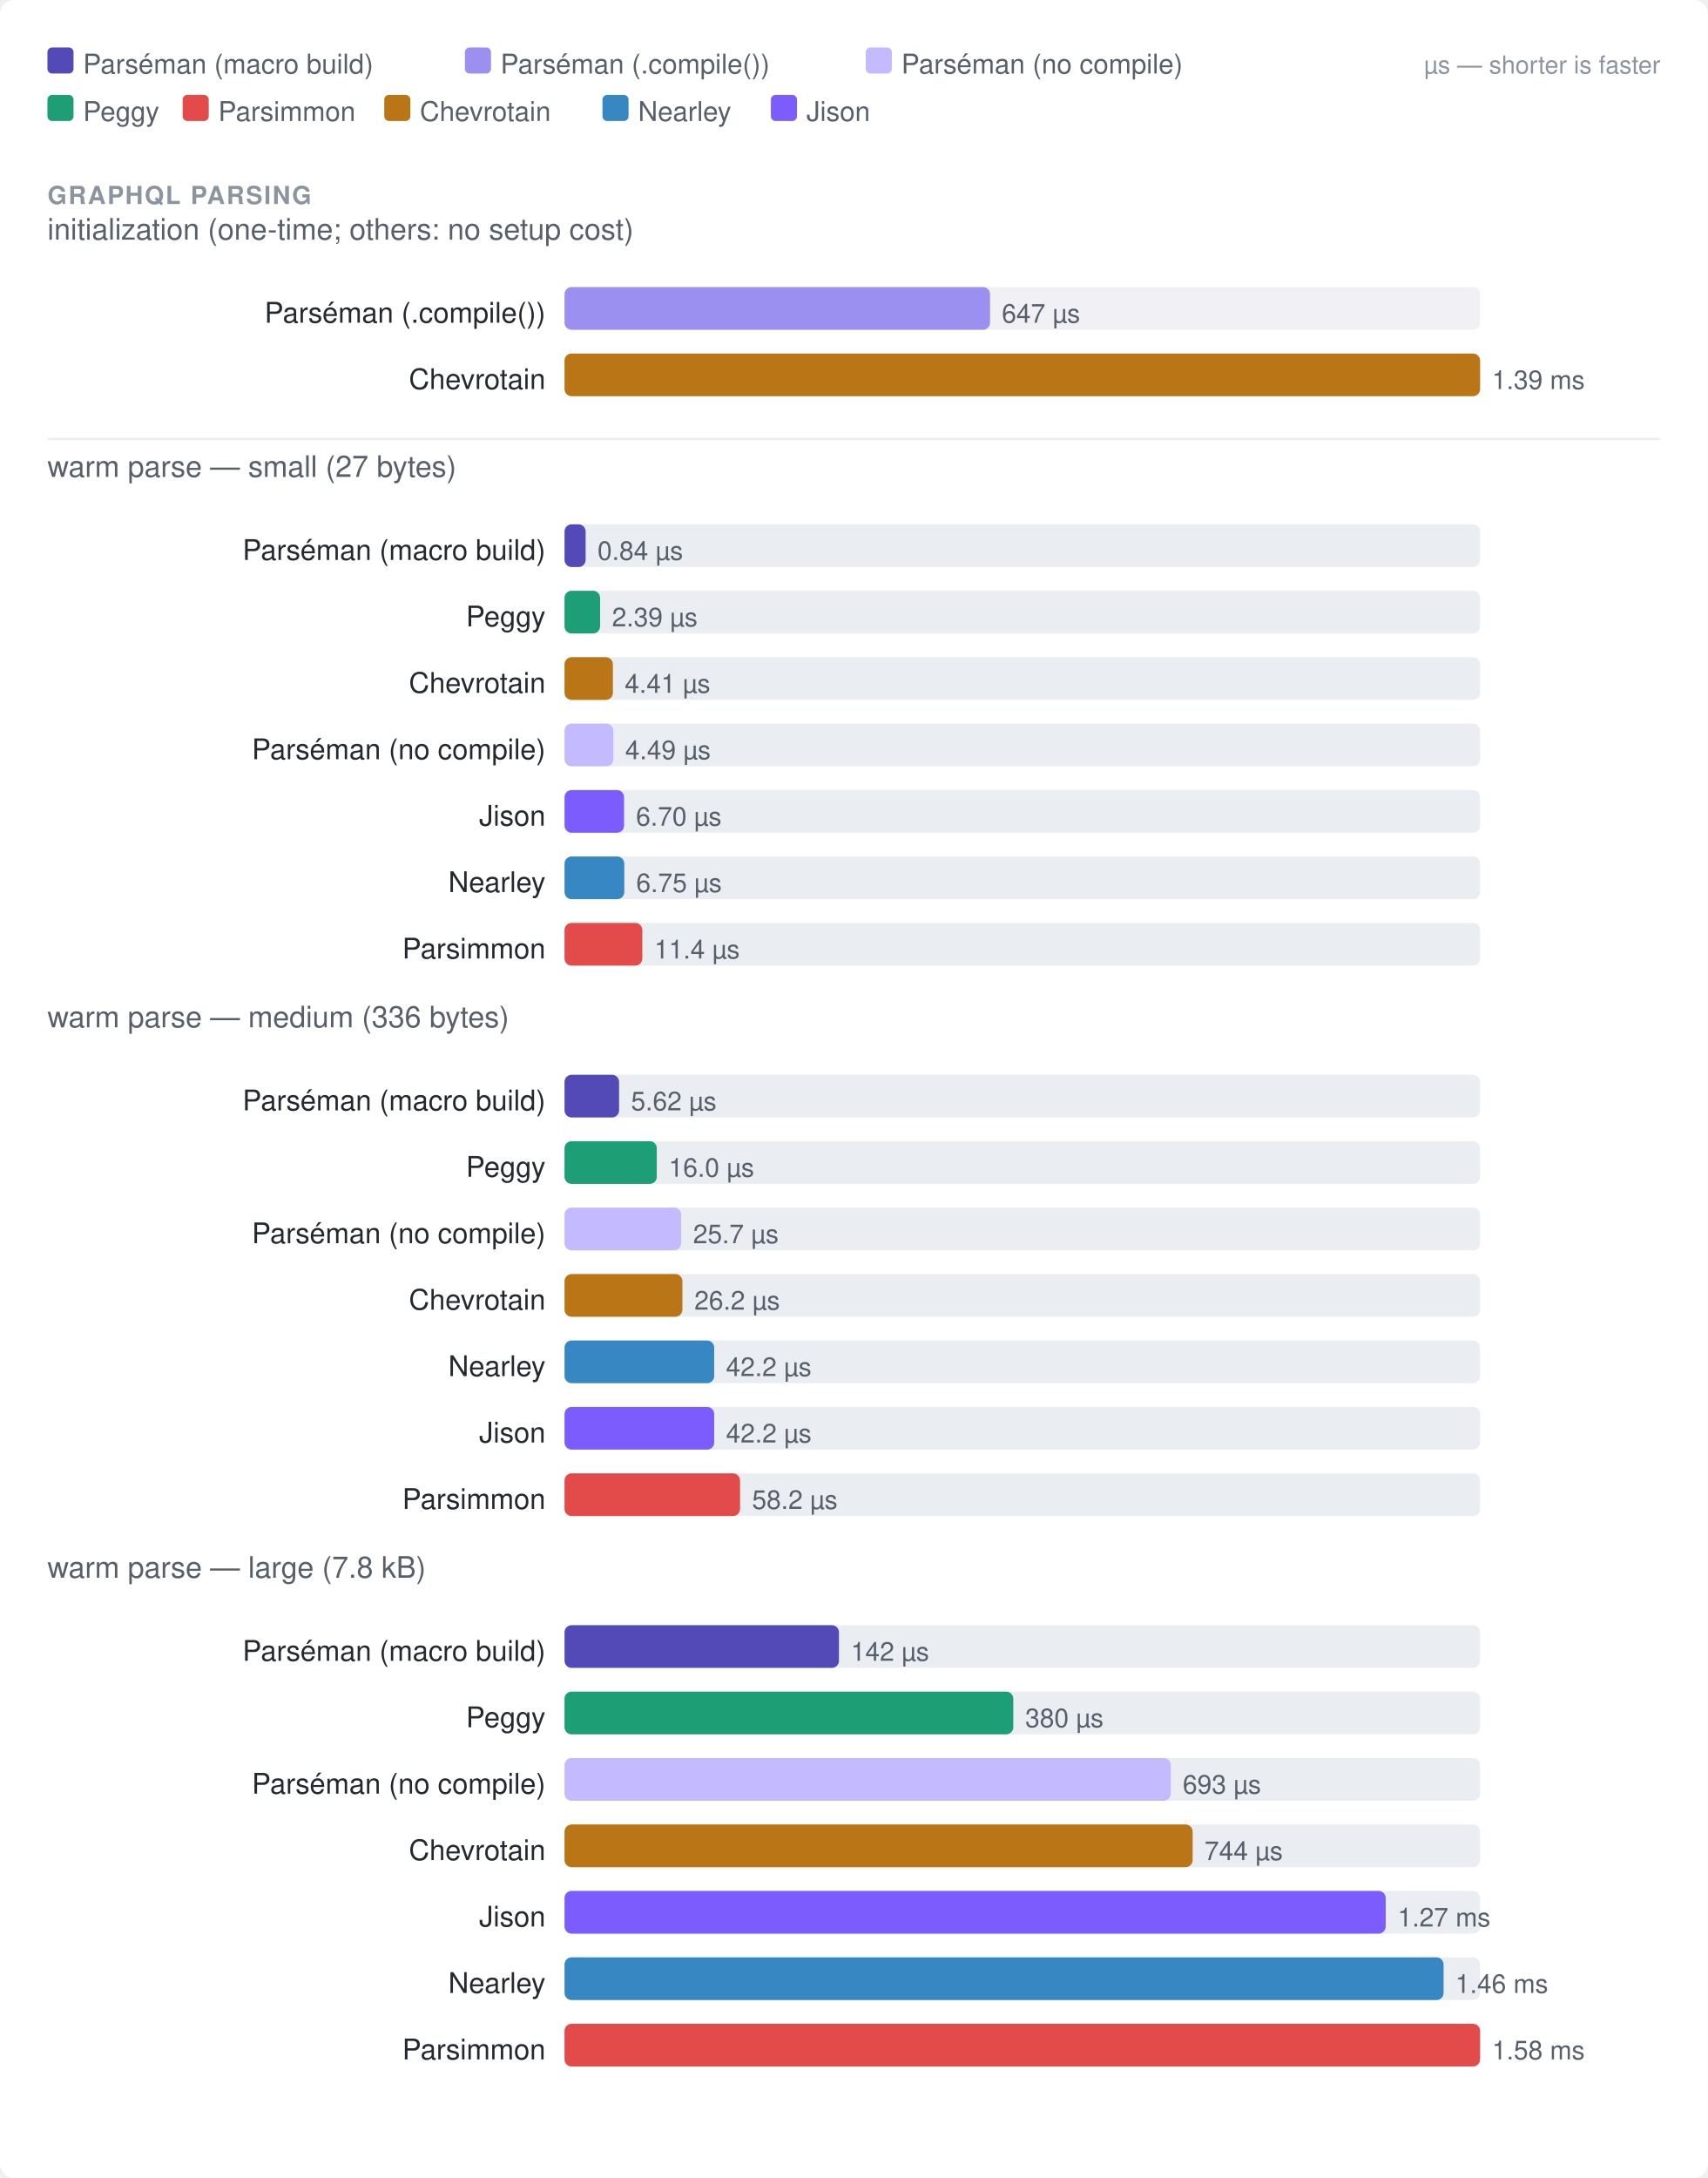
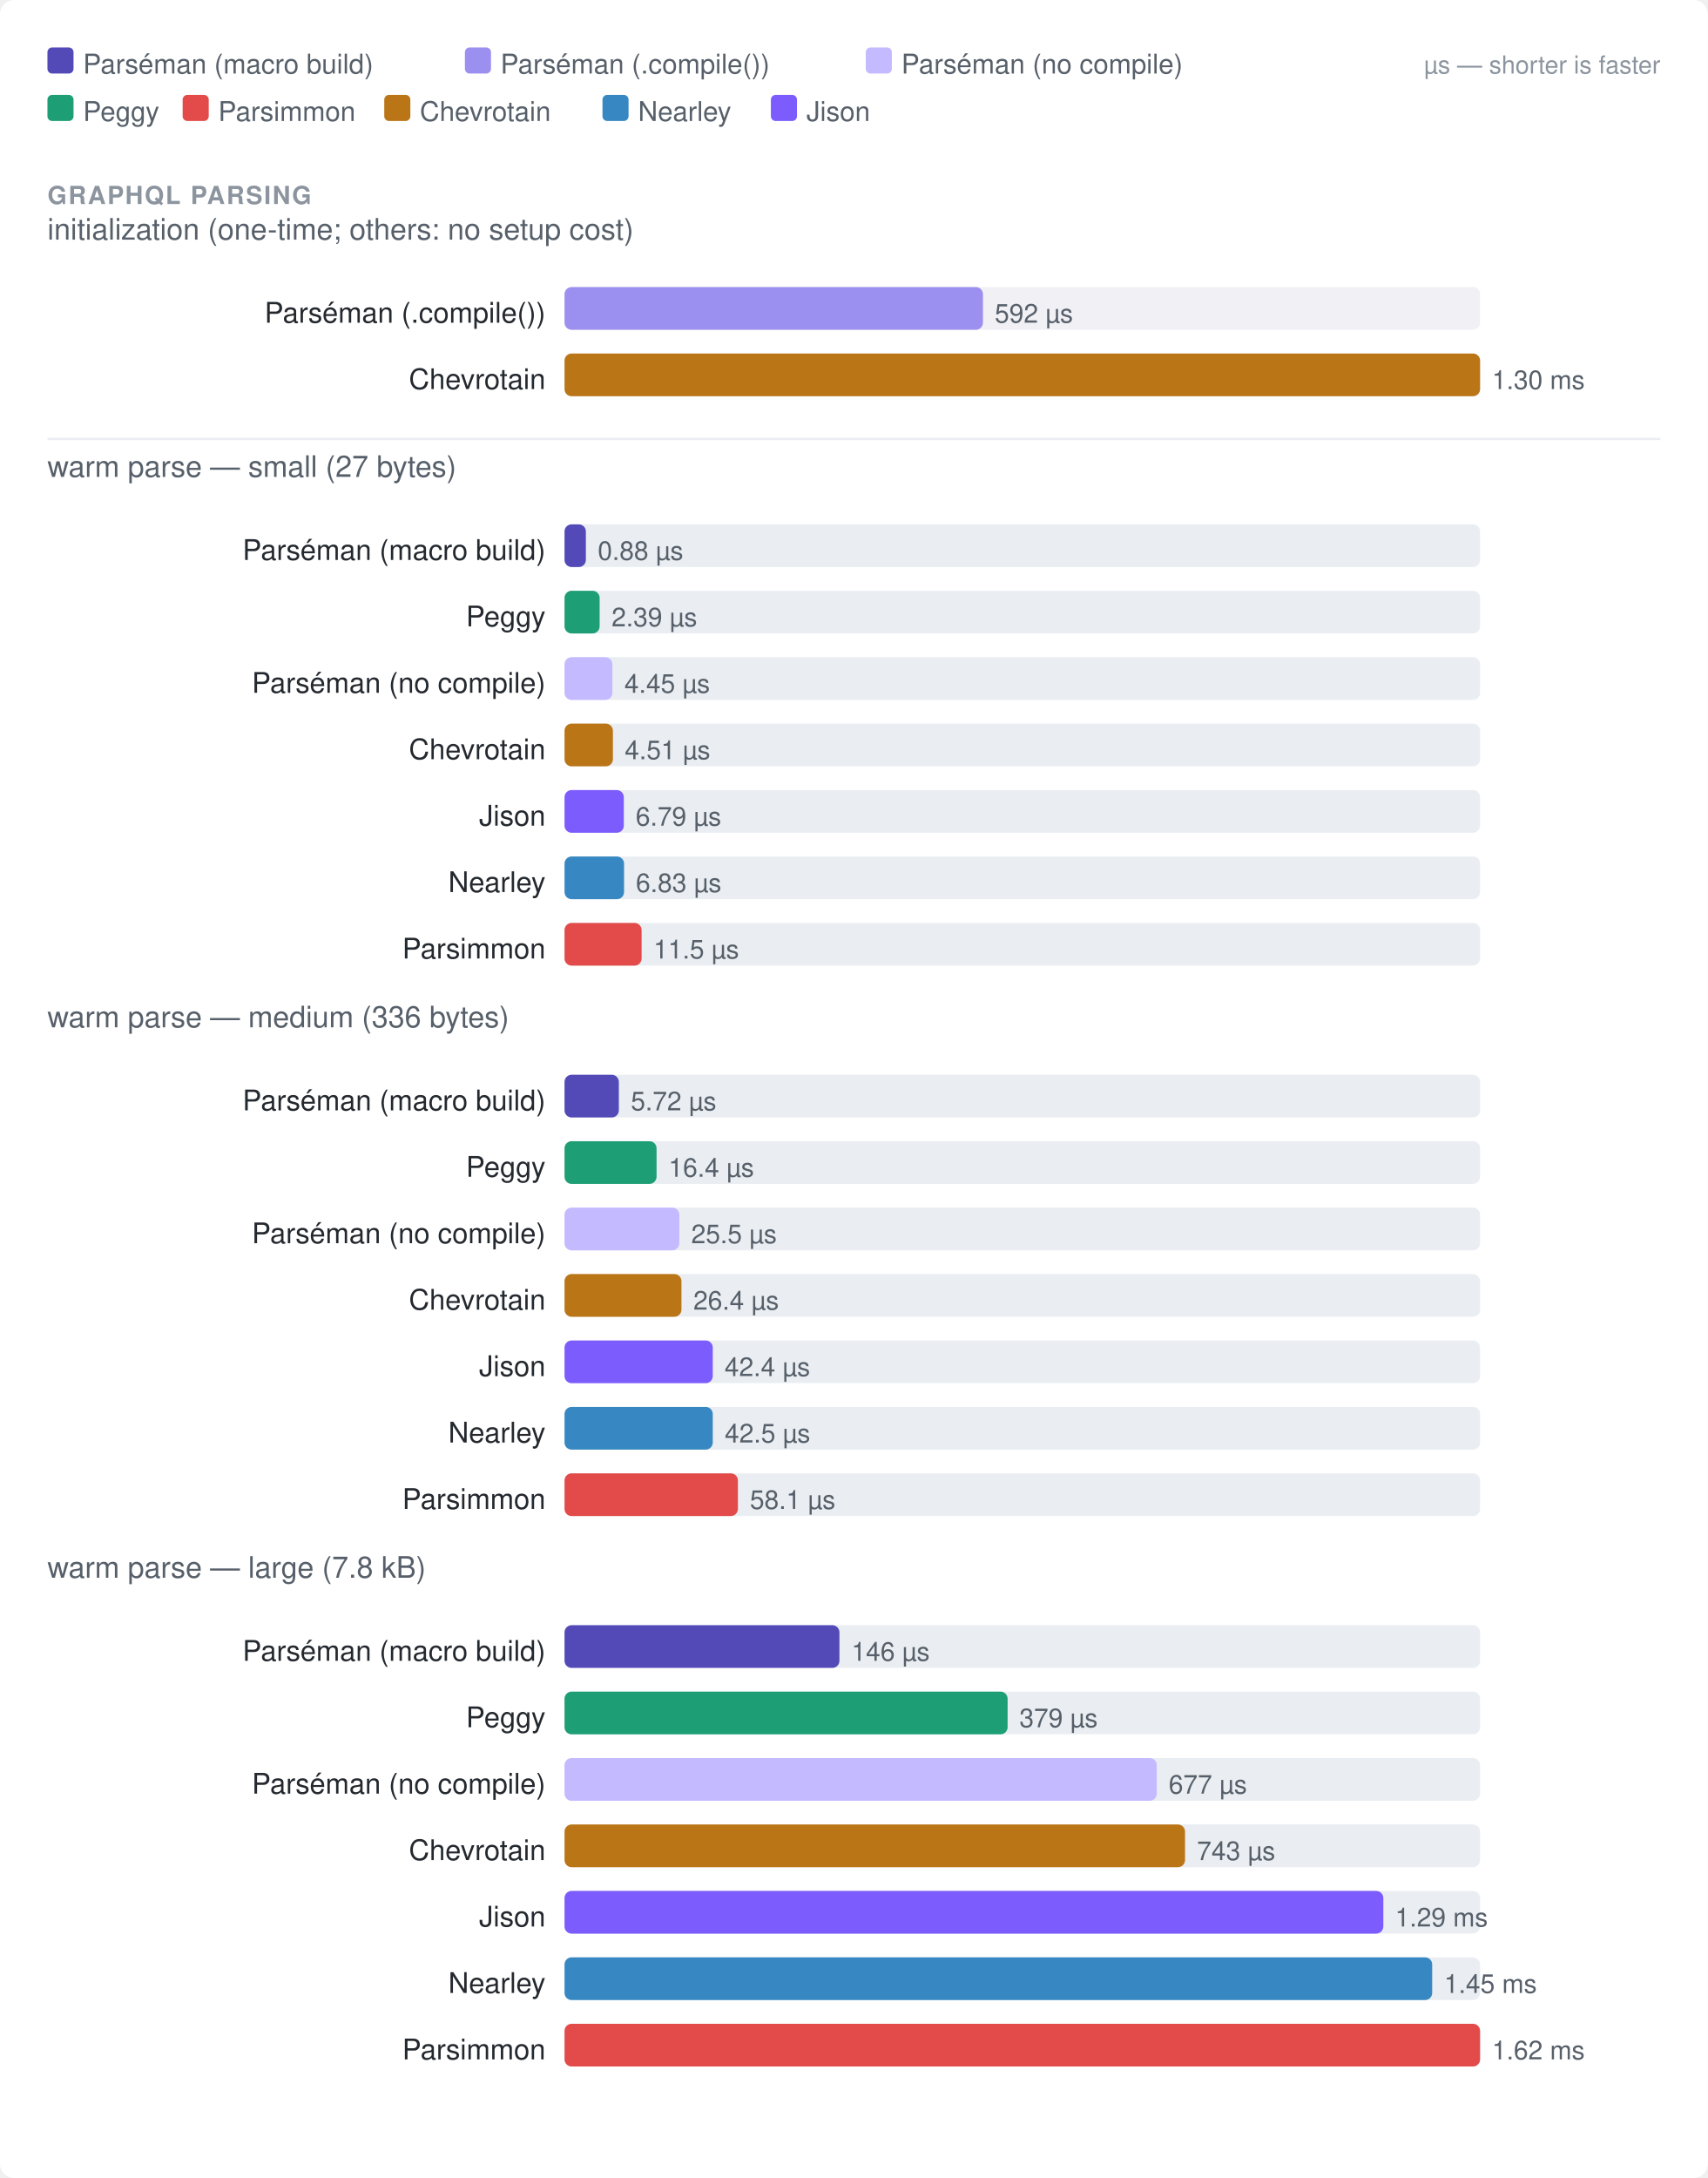
<svg xmlns="http://www.w3.org/2000/svg" viewBox="0 0 720 918" width="720" height="918">
  <rect width="720" height="918" fill="white" rx="6" />
  <rect x="20" y="20" width="11" height="11" rx="2" fill="#534AB7" />
  <text x="35" y="31" font-size="11.5" fill="#57606a" font-family="-apple-system,BlinkMacSystemFont,'Segoe UI',Helvetica,Arial,sans-serif">Parséman (macro build)</text>
  <rect x="196" y="20" width="11" height="11" rx="2" fill="#9B8FEF" />
  <text x="211" y="31" font-size="11.5" fill="#57606a" font-family="-apple-system,BlinkMacSystemFont,'Segoe UI',Helvetica,Arial,sans-serif">Parséman (.compile())</text>
  <rect x="365" y="20" width="11" height="11" rx="2" fill="#C4BAFF" />
  <text x="380" y="31" font-size="11.5" fill="#57606a" font-family="-apple-system,BlinkMacSystemFont,'Segoe UI',Helvetica,Arial,sans-serif">Parséman (no compile)</text>
  <rect x="20" y="40" width="11" height="11" rx="2" fill="#1D9E75" />
  <text x="35" y="51" font-size="11.5" fill="#57606a" font-family="-apple-system,BlinkMacSystemFont,'Segoe UI',Helvetica,Arial,sans-serif">Peggy</text>
  <rect x="77" y="40" width="11" height="11" rx="2" fill="#E24B4A" />
  <text x="92" y="51" font-size="11.5" fill="#57606a" font-family="-apple-system,BlinkMacSystemFont,'Segoe UI',Helvetica,Arial,sans-serif">Parsimmon</text>
  <rect x="162" y="40" width="11" height="11" rx="2" fill="#BA7517" />
  <text x="177" y="51" font-size="11.5" fill="#57606a" font-family="-apple-system,BlinkMacSystemFont,'Segoe UI',Helvetica,Arial,sans-serif">Chevrotain</text>
  <rect x="254" y="40" width="11" height="11" rx="2" fill="#3788C2" />
  <text x="269" y="51" font-size="11.5" fill="#57606a" font-family="-apple-system,BlinkMacSystemFont,'Segoe UI',Helvetica,Arial,sans-serif">Nearley</text>
  <rect x="325" y="40" width="11" height="11" rx="2" fill="#7C5CFC" />
  <text x="340" y="51" font-size="11.5" fill="#57606a" font-family="-apple-system,BlinkMacSystemFont,'Segoe UI',Helvetica,Arial,sans-serif">Jison</text>
  <text x="700" y="31" font-size="10.5" fill="#8c959f" text-anchor="end" font-family="-apple-system,BlinkMacSystemFont,'Segoe UI',Helvetica,Arial,sans-serif">µs — shorter is faster</text>
  <text x="20" y="86" font-size="10.5" font-weight="600" fill="#8c959f" letter-spacing="0.06em" font-family="-apple-system,BlinkMacSystemFont,'Segoe UI',Helvetica,Arial,sans-serif">GRAPHQL PARSING</text>
  <text x="20" y="101" font-size="12.5" fill="#57606a" font-family="-apple-system,BlinkMacSystemFont,'Segoe UI',Helvetica,Arial,sans-serif">initialization (one-time; others: no setup cost)</text>
  <text x="230" y="136" text-anchor="end" font-size="12" fill="#24292f" font-family="-apple-system,BlinkMacSystemFont,'Segoe UI',Helvetica,Arial,sans-serif">Parséman (.compile())</text>
  <rect x="238" y="121" width="386" height="18" rx="3" fill="#f0f0f5" />
-   <rect x="238" y="121" width="179.4" height="18" rx="3" fill="#9B8FEF" />
-   <text x="422.359" y="136" font-size="11" fill="#57606a" font-family="-apple-system,BlinkMacSystemFont,'Segoe UI',Helvetica,Arial,sans-serif">647 µs</text>
+   <rect x="238" y="121" width="176.4" height="18" rx="3" fill="#9B8FEF" />
+   <text x="419.364" y="136" font-size="11" fill="#57606a" font-family="-apple-system,BlinkMacSystemFont,'Segoe UI',Helvetica,Arial,sans-serif">592 µs</text>
  <text x="230" y="164" text-anchor="end" font-size="12" fill="#24292f" font-family="-apple-system,BlinkMacSystemFont,'Segoe UI',Helvetica,Arial,sans-serif">Chevrotain</text>
  <rect x="238" y="149" width="386" height="18" rx="3" fill="#f0f0f5" />
  <rect x="238" y="149" width="386.0" height="18" rx="3" fill="#BA7517" />
-   <text x="629" y="164" font-size="11" fill="#57606a" font-family="-apple-system,BlinkMacSystemFont,'Segoe UI',Helvetica,Arial,sans-serif">1.39 ms</text>
+   <text x="629" y="164" font-size="11" fill="#57606a" font-family="-apple-system,BlinkMacSystemFont,'Segoe UI',Helvetica,Arial,sans-serif">1.30 ms</text>
  <line x1="20" y1="185" x2="700" y2="185" stroke="#eaeef2" stroke-width="1" />
  <text x="20" y="201" font-size="12.5" fill="#57606a" font-family="-apple-system,BlinkMacSystemFont,'Segoe UI',Helvetica,Arial,sans-serif">warm parse — small  (27 bytes)</text>
  <text x="230" y="236" text-anchor="end" font-size="12" fill="#24292f" font-family="-apple-system,BlinkMacSystemFont,'Segoe UI',Helvetica,Arial,sans-serif">Parséman (macro build)</text>
  <rect x="238" y="221" width="386" height="18" rx="3" fill="#eaeef2" />
-   <rect x="238" y="221" width="8.9" height="18" rx="3" fill="#534AB7" />
-   <text x="251.898" y="236" font-size="11" fill="#57606a" font-family="-apple-system,BlinkMacSystemFont,'Segoe UI',Helvetica,Arial,sans-serif">0.84 µs</text>
+   <rect x="238" y="221" width="9.0" height="18" rx="3" fill="#534AB7" />
+   <text x="252.001" y="236" font-size="11" fill="#57606a" font-family="-apple-system,BlinkMacSystemFont,'Segoe UI',Helvetica,Arial,sans-serif">0.88 µs</text>
  <text x="230" y="264" text-anchor="end" font-size="12" fill="#24292f" font-family="-apple-system,BlinkMacSystemFont,'Segoe UI',Helvetica,Arial,sans-serif">Peggy</text>
  <rect x="238" y="249" width="386" height="18" rx="3" fill="#eaeef2" />
-   <rect x="238" y="249" width="15.0" height="18" rx="3" fill="#1D9E75" />
-   <text x="258.009" y="264" font-size="11" fill="#57606a" font-family="-apple-system,BlinkMacSystemFont,'Segoe UI',Helvetica,Arial,sans-serif">2.39 µs</text>
-   <text x="230" y="292" text-anchor="end" font-size="12" fill="#24292f" font-family="-apple-system,BlinkMacSystemFont,'Segoe UI',Helvetica,Arial,sans-serif">Chevrotain</text>
+   <rect x="238" y="249" width="14.8" height="18" rx="3" fill="#1D9E75" />
+   <text x="257.834" y="264" font-size="11" fill="#57606a" font-family="-apple-system,BlinkMacSystemFont,'Segoe UI',Helvetica,Arial,sans-serif">2.39 µs</text>
+   <text x="230" y="292" text-anchor="end" font-size="12" fill="#24292f" font-family="-apple-system,BlinkMacSystemFont,'Segoe UI',Helvetica,Arial,sans-serif">Parséman (no compile)</text>
  <rect x="238" y="277" width="386" height="18" rx="3" fill="#eaeef2" />
-   <rect x="238" y="277" width="20.4" height="18" rx="3" fill="#BA7517" />
-   <text x="263.388" y="292" font-size="11" fill="#57606a" font-family="-apple-system,BlinkMacSystemFont,'Segoe UI',Helvetica,Arial,sans-serif">4.41 µs</text>
-   <text x="230" y="320" text-anchor="end" font-size="12" fill="#24292f" font-family="-apple-system,BlinkMacSystemFont,'Segoe UI',Helvetica,Arial,sans-serif">Parséman (no compile)</text>
+   <rect x="238" y="277" width="20.2" height="18" rx="3" fill="#C4BAFF" />
+   <text x="263.242" y="292" font-size="11" fill="#57606a" font-family="-apple-system,BlinkMacSystemFont,'Segoe UI',Helvetica,Arial,sans-serif">4.45 µs</text>
+   <text x="230" y="320" text-anchor="end" font-size="12" fill="#24292f" font-family="-apple-system,BlinkMacSystemFont,'Segoe UI',Helvetica,Arial,sans-serif">Chevrotain</text>
  <rect x="238" y="305" width="386" height="18" rx="3" fill="#eaeef2" />
-   <rect x="238" y="305" width="20.6" height="18" rx="3" fill="#C4BAFF" />
-   <text x="263.572" y="320" font-size="11" fill="#57606a" font-family="-apple-system,BlinkMacSystemFont,'Segoe UI',Helvetica,Arial,sans-serif">4.49 µs</text>
+   <rect x="238" y="305" width="20.4" height="18" rx="3" fill="#BA7517" />
+   <text x="263.378" y="320" font-size="11" fill="#57606a" font-family="-apple-system,BlinkMacSystemFont,'Segoe UI',Helvetica,Arial,sans-serif">4.51 µs</text>
  <text x="230" y="348" text-anchor="end" font-size="12" fill="#24292f" font-family="-apple-system,BlinkMacSystemFont,'Segoe UI',Helvetica,Arial,sans-serif">Jison</text>
  <rect x="238" y="333" width="386" height="18" rx="3" fill="#eaeef2" />
-   <rect x="238" y="333" width="25.1" height="18" rx="3" fill="#7C5CFC" />
-   <text x="268.13" y="348" font-size="11" fill="#57606a" font-family="-apple-system,BlinkMacSystemFont,'Segoe UI',Helvetica,Arial,sans-serif">6.70 µs</text>
+   <rect x="238" y="333" width="25.0" height="18" rx="3" fill="#7C5CFC" />
+   <text x="268.003" y="348" font-size="11" fill="#57606a" font-family="-apple-system,BlinkMacSystemFont,'Segoe UI',Helvetica,Arial,sans-serif">6.79 µs</text>
  <text x="230" y="376" text-anchor="end" font-size="12" fill="#24292f" font-family="-apple-system,BlinkMacSystemFont,'Segoe UI',Helvetica,Arial,sans-serif">Nearley</text>
  <rect x="238" y="361" width="386" height="18" rx="3" fill="#eaeef2" />
-   <rect x="238" y="361" width="25.2" height="18" rx="3" fill="#3788C2" />
-   <text x="268.223" y="376" font-size="11" fill="#57606a" font-family="-apple-system,BlinkMacSystemFont,'Segoe UI',Helvetica,Arial,sans-serif">6.75 µs</text>
+   <rect x="238" y="361" width="25.1" height="18" rx="3" fill="#3788C2" />
+   <text x="268.077" y="376" font-size="11" fill="#57606a" font-family="-apple-system,BlinkMacSystemFont,'Segoe UI',Helvetica,Arial,sans-serif">6.83 µs</text>
  <text x="230" y="404" text-anchor="end" font-size="12" fill="#24292f" font-family="-apple-system,BlinkMacSystemFont,'Segoe UI',Helvetica,Arial,sans-serif">Parsimmon</text>
  <rect x="238" y="389" width="386" height="18" rx="3" fill="#eaeef2" />
-   <rect x="238" y="389" width="32.8" height="18" rx="3" fill="#E24B4A" />
-   <text x="275.808" y="404" font-size="11" fill="#57606a" font-family="-apple-system,BlinkMacSystemFont,'Segoe UI',Helvetica,Arial,sans-serif">11.4 µs</text>
+   <rect x="238" y="389" width="32.5" height="18" rx="3" fill="#E24B4A" />
+   <text x="275.497" y="404" font-size="11" fill="#57606a" font-family="-apple-system,BlinkMacSystemFont,'Segoe UI',Helvetica,Arial,sans-serif">11.5 µs</text>
  <text x="20" y="433" font-size="12.5" fill="#57606a" font-family="-apple-system,BlinkMacSystemFont,'Segoe UI',Helvetica,Arial,sans-serif">warm parse — medium  (336 bytes)</text>
  <text x="230" y="468" text-anchor="end" font-size="12" fill="#24292f" font-family="-apple-system,BlinkMacSystemFont,'Segoe UI',Helvetica,Arial,sans-serif">Parséman (macro build)</text>
  <rect x="238" y="453" width="386" height="18" rx="3" fill="#eaeef2" />
-   <rect x="238" y="453" width="23.0" height="18" rx="3" fill="#534AB7" />
-   <text x="266.015" y="468" font-size="11" fill="#57606a" font-family="-apple-system,BlinkMacSystemFont,'Segoe UI',Helvetica,Arial,sans-serif">5.62 µs</text>
+   <rect x="238" y="453" width="22.9" height="18" rx="3" fill="#534AB7" />
+   <text x="265.949" y="468" font-size="11" fill="#57606a" font-family="-apple-system,BlinkMacSystemFont,'Segoe UI',Helvetica,Arial,sans-serif">5.72 µs</text>
  <text x="230" y="496" text-anchor="end" font-size="12" fill="#24292f" font-family="-apple-system,BlinkMacSystemFont,'Segoe UI',Helvetica,Arial,sans-serif">Peggy</text>
  <rect x="238" y="481" width="386" height="18" rx="3" fill="#eaeef2" />
-   <rect x="238" y="481" width="38.9" height="18" rx="3" fill="#1D9E75" />
-   <text x="281.882" y="496" font-size="11" fill="#57606a" font-family="-apple-system,BlinkMacSystemFont,'Segoe UI',Helvetica,Arial,sans-serif">16.0 µs</text>
+   <rect x="238" y="481" width="38.8" height="18" rx="3" fill="#1D9E75" />
+   <text x="281.823" y="496" font-size="11" fill="#57606a" font-family="-apple-system,BlinkMacSystemFont,'Segoe UI',Helvetica,Arial,sans-serif">16.4 µs</text>
  <text x="230" y="524" text-anchor="end" font-size="12" fill="#24292f" font-family="-apple-system,BlinkMacSystemFont,'Segoe UI',Helvetica,Arial,sans-serif">Parséman (no compile)</text>
  <rect x="238" y="509" width="386" height="18" rx="3" fill="#eaeef2" />
-   <rect x="238" y="509" width="49.2" height="18" rx="3" fill="#C4BAFF" />
-   <text x="292.198" y="524" font-size="11" fill="#57606a" font-family="-apple-system,BlinkMacSystemFont,'Segoe UI',Helvetica,Arial,sans-serif">25.7 µs</text>
+   <rect x="238" y="509" width="48.4" height="18" rx="3" fill="#C4BAFF" />
+   <text x="291.417" y="524" font-size="11" fill="#57606a" font-family="-apple-system,BlinkMacSystemFont,'Segoe UI',Helvetica,Arial,sans-serif">25.5 µs</text>
  <text x="230" y="552" text-anchor="end" font-size="12" fill="#24292f" font-family="-apple-system,BlinkMacSystemFont,'Segoe UI',Helvetica,Arial,sans-serif">Chevrotain</text>
  <rect x="238" y="537" width="386" height="18" rx="3" fill="#eaeef2" />
-   <rect x="238" y="537" width="49.7" height="18" rx="3" fill="#BA7517" />
-   <text x="292.731" y="552" font-size="11" fill="#57606a" font-family="-apple-system,BlinkMacSystemFont,'Segoe UI',Helvetica,Arial,sans-serif">26.2 µs</text>
-   <text x="230" y="580" text-anchor="end" font-size="12" fill="#24292f" font-family="-apple-system,BlinkMacSystemFont,'Segoe UI',Helvetica,Arial,sans-serif">Nearley</text>
+   <rect x="238" y="537" width="49.3" height="18" rx="3" fill="#BA7517" />
+   <text x="292.302" y="552" font-size="11" fill="#57606a" font-family="-apple-system,BlinkMacSystemFont,'Segoe UI',Helvetica,Arial,sans-serif">26.4 µs</text>
+   <text x="230" y="580" text-anchor="end" font-size="12" fill="#24292f" font-family="-apple-system,BlinkMacSystemFont,'Segoe UI',Helvetica,Arial,sans-serif">Jison</text>
  <rect x="238" y="565" width="386" height="18" rx="3" fill="#eaeef2" />
-   <rect x="238" y="565" width="63.1" height="18" rx="3" fill="#3788C2" />
-   <text x="306.052" y="580" font-size="11" fill="#57606a" font-family="-apple-system,BlinkMacSystemFont,'Segoe UI',Helvetica,Arial,sans-serif">42.2 µs</text>
-   <text x="230" y="608" text-anchor="end" font-size="12" fill="#24292f" font-family="-apple-system,BlinkMacSystemFont,'Segoe UI',Helvetica,Arial,sans-serif">Jison</text>
+   <rect x="238" y="565" width="62.5" height="18" rx="3" fill="#7C5CFC" />
+   <text x="305.466" y="580" font-size="11" fill="#57606a" font-family="-apple-system,BlinkMacSystemFont,'Segoe UI',Helvetica,Arial,sans-serif">42.4 µs</text>
+   <text x="230" y="608" text-anchor="end" font-size="12" fill="#24292f" font-family="-apple-system,BlinkMacSystemFont,'Segoe UI',Helvetica,Arial,sans-serif">Nearley</text>
  <rect x="238" y="593" width="386" height="18" rx="3" fill="#eaeef2" />
-   <rect x="238" y="593" width="63.1" height="18" rx="3" fill="#7C5CFC" />
-   <text x="306.067" y="608" font-size="11" fill="#57606a" font-family="-apple-system,BlinkMacSystemFont,'Segoe UI',Helvetica,Arial,sans-serif">42.2 µs</text>
+   <rect x="238" y="593" width="62.5" height="18" rx="3" fill="#3788C2" />
+   <text x="305.54" y="608" font-size="11" fill="#57606a" font-family="-apple-system,BlinkMacSystemFont,'Segoe UI',Helvetica,Arial,sans-serif">42.5 µs</text>
  <text x="230" y="636" text-anchor="end" font-size="12" fill="#24292f" font-family="-apple-system,BlinkMacSystemFont,'Segoe UI',Helvetica,Arial,sans-serif">Parsimmon</text>
  <rect x="238" y="621" width="386" height="18" rx="3" fill="#eaeef2" />
-   <rect x="238" y="621" width="74.0" height="18" rx="3" fill="#E24B4A" />
-   <text x="317.045" y="636" font-size="11" fill="#57606a" font-family="-apple-system,BlinkMacSystemFont,'Segoe UI',Helvetica,Arial,sans-serif">58.2 µs</text>
+   <rect x="238" y="621" width="73.1" height="18" rx="3" fill="#E24B4A" />
+   <text x="316.134" y="636" font-size="11" fill="#57606a" font-family="-apple-system,BlinkMacSystemFont,'Segoe UI',Helvetica,Arial,sans-serif">58.1 µs</text>
  <text x="20" y="665" font-size="12.5" fill="#57606a" font-family="-apple-system,BlinkMacSystemFont,'Segoe UI',Helvetica,Arial,sans-serif">warm parse — large  (7.8 kB)</text>
  <text x="230" y="700" text-anchor="end" font-size="12" fill="#24292f" font-family="-apple-system,BlinkMacSystemFont,'Segoe UI',Helvetica,Arial,sans-serif">Parséman (macro build)</text>
  <rect x="238" y="685" width="386" height="18" rx="3" fill="#eaeef2" />
-   <rect x="238" y="685" width="115.7" height="18" rx="3" fill="#534AB7" />
-   <text x="358.693" y="700" font-size="11" fill="#57606a" font-family="-apple-system,BlinkMacSystemFont,'Segoe UI',Helvetica,Arial,sans-serif">142 µs</text>
+   <rect x="238" y="685" width="115.9" height="18" rx="3" fill="#534AB7" />
+   <text x="358.946" y="700" font-size="11" fill="#57606a" font-family="-apple-system,BlinkMacSystemFont,'Segoe UI',Helvetica,Arial,sans-serif">146 µs</text>
  <text x="230" y="728" text-anchor="end" font-size="12" fill="#24292f" font-family="-apple-system,BlinkMacSystemFont,'Segoe UI',Helvetica,Arial,sans-serif">Peggy</text>
  <rect x="238" y="713" width="386" height="18" rx="3" fill="#eaeef2" />
-   <rect x="238" y="713" width="189.2" height="18" rx="3" fill="#1D9E75" />
-   <text x="432.227" y="728" font-size="11" fill="#57606a" font-family="-apple-system,BlinkMacSystemFont,'Segoe UI',Helvetica,Arial,sans-serif">380 µs</text>
+   <rect x="238" y="713" width="186.8" height="18" rx="3" fill="#1D9E75" />
+   <text x="429.774" y="728" font-size="11" fill="#57606a" font-family="-apple-system,BlinkMacSystemFont,'Segoe UI',Helvetica,Arial,sans-serif">379 µs</text>
  <text x="230" y="756" text-anchor="end" font-size="12" fill="#24292f" font-family="-apple-system,BlinkMacSystemFont,'Segoe UI',Helvetica,Arial,sans-serif">Parséman (no compile)</text>
  <rect x="238" y="741" width="386" height="18" rx="3" fill="#eaeef2" />
-   <rect x="238" y="741" width="255.6" height="18" rx="3" fill="#C4BAFF" />
-   <text x="498.642" y="756" font-size="11" fill="#57606a" font-family="-apple-system,BlinkMacSystemFont,'Segoe UI',Helvetica,Arial,sans-serif">693 µs</text>
+   <rect x="238" y="741" width="249.7" height="18" rx="3" fill="#C4BAFF" />
+   <text x="492.714" y="756" font-size="11" fill="#57606a" font-family="-apple-system,BlinkMacSystemFont,'Segoe UI',Helvetica,Arial,sans-serif">677 µs</text>
  <text x="230" y="784" text-anchor="end" font-size="12" fill="#24292f" font-family="-apple-system,BlinkMacSystemFont,'Segoe UI',Helvetica,Arial,sans-serif">Chevrotain</text>
  <rect x="238" y="769" width="386" height="18" rx="3" fill="#eaeef2" />
-   <rect x="238" y="769" width="264.8" height="18" rx="3" fill="#BA7517" />
-   <text x="507.814" y="784" font-size="11" fill="#57606a" font-family="-apple-system,BlinkMacSystemFont,'Segoe UI',Helvetica,Arial,sans-serif">744 µs</text>
+   <rect x="238" y="769" width="261.6" height="18" rx="3" fill="#BA7517" />
+   <text x="504.627" y="784" font-size="11" fill="#57606a" font-family="-apple-system,BlinkMacSystemFont,'Segoe UI',Helvetica,Arial,sans-serif">743 µs</text>
  <text x="230" y="812" text-anchor="end" font-size="12" fill="#24292f" font-family="-apple-system,BlinkMacSystemFont,'Segoe UI',Helvetica,Arial,sans-serif">Jison</text>
  <rect x="238" y="797" width="386" height="18" rx="3" fill="#eaeef2" />
-   <rect x="238" y="797" width="346.2" height="18" rx="3" fill="#7C5CFC" />
-   <text x="589.229" y="812" font-size="11" fill="#57606a" font-family="-apple-system,BlinkMacSystemFont,'Segoe UI',Helvetica,Arial,sans-serif">1.27 ms</text>
+   <rect x="238" y="797" width="345.2" height="18" rx="3" fill="#7C5CFC" />
+   <text x="588.158" y="812" font-size="11" fill="#57606a" font-family="-apple-system,BlinkMacSystemFont,'Segoe UI',Helvetica,Arial,sans-serif">1.29 ms</text>
  <text x="230" y="840" text-anchor="end" font-size="12" fill="#24292f" font-family="-apple-system,BlinkMacSystemFont,'Segoe UI',Helvetica,Arial,sans-serif">Nearley</text>
  <rect x="238" y="825" width="386" height="18" rx="3" fill="#eaeef2" />
-   <rect x="238" y="825" width="370.6" height="18" rx="3" fill="#3788C2" />
-   <text x="613.587" y="840" font-size="11" fill="#57606a" font-family="-apple-system,BlinkMacSystemFont,'Segoe UI',Helvetica,Arial,sans-serif">1.46 ms</text>
+   <rect x="238" y="825" width="365.8" height="18" rx="3" fill="#3788C2" />
+   <text x="608.805" y="840" font-size="11" fill="#57606a" font-family="-apple-system,BlinkMacSystemFont,'Segoe UI',Helvetica,Arial,sans-serif">1.45 ms</text>
  <text x="230" y="868" text-anchor="end" font-size="12" fill="#24292f" font-family="-apple-system,BlinkMacSystemFont,'Segoe UI',Helvetica,Arial,sans-serif">Parsimmon</text>
  <rect x="238" y="853" width="386" height="18" rx="3" fill="#eaeef2" />
  <rect x="238" y="853" width="386.0" height="18" rx="3" fill="#E24B4A" />
-   <text x="629" y="868" font-size="11" fill="#57606a" font-family="-apple-system,BlinkMacSystemFont,'Segoe UI',Helvetica,Arial,sans-serif">1.58 ms</text>
+   <text x="629" y="868" font-size="11" fill="#57606a" font-family="-apple-system,BlinkMacSystemFont,'Segoe UI',Helvetica,Arial,sans-serif">1.62 ms</text>
</svg>
